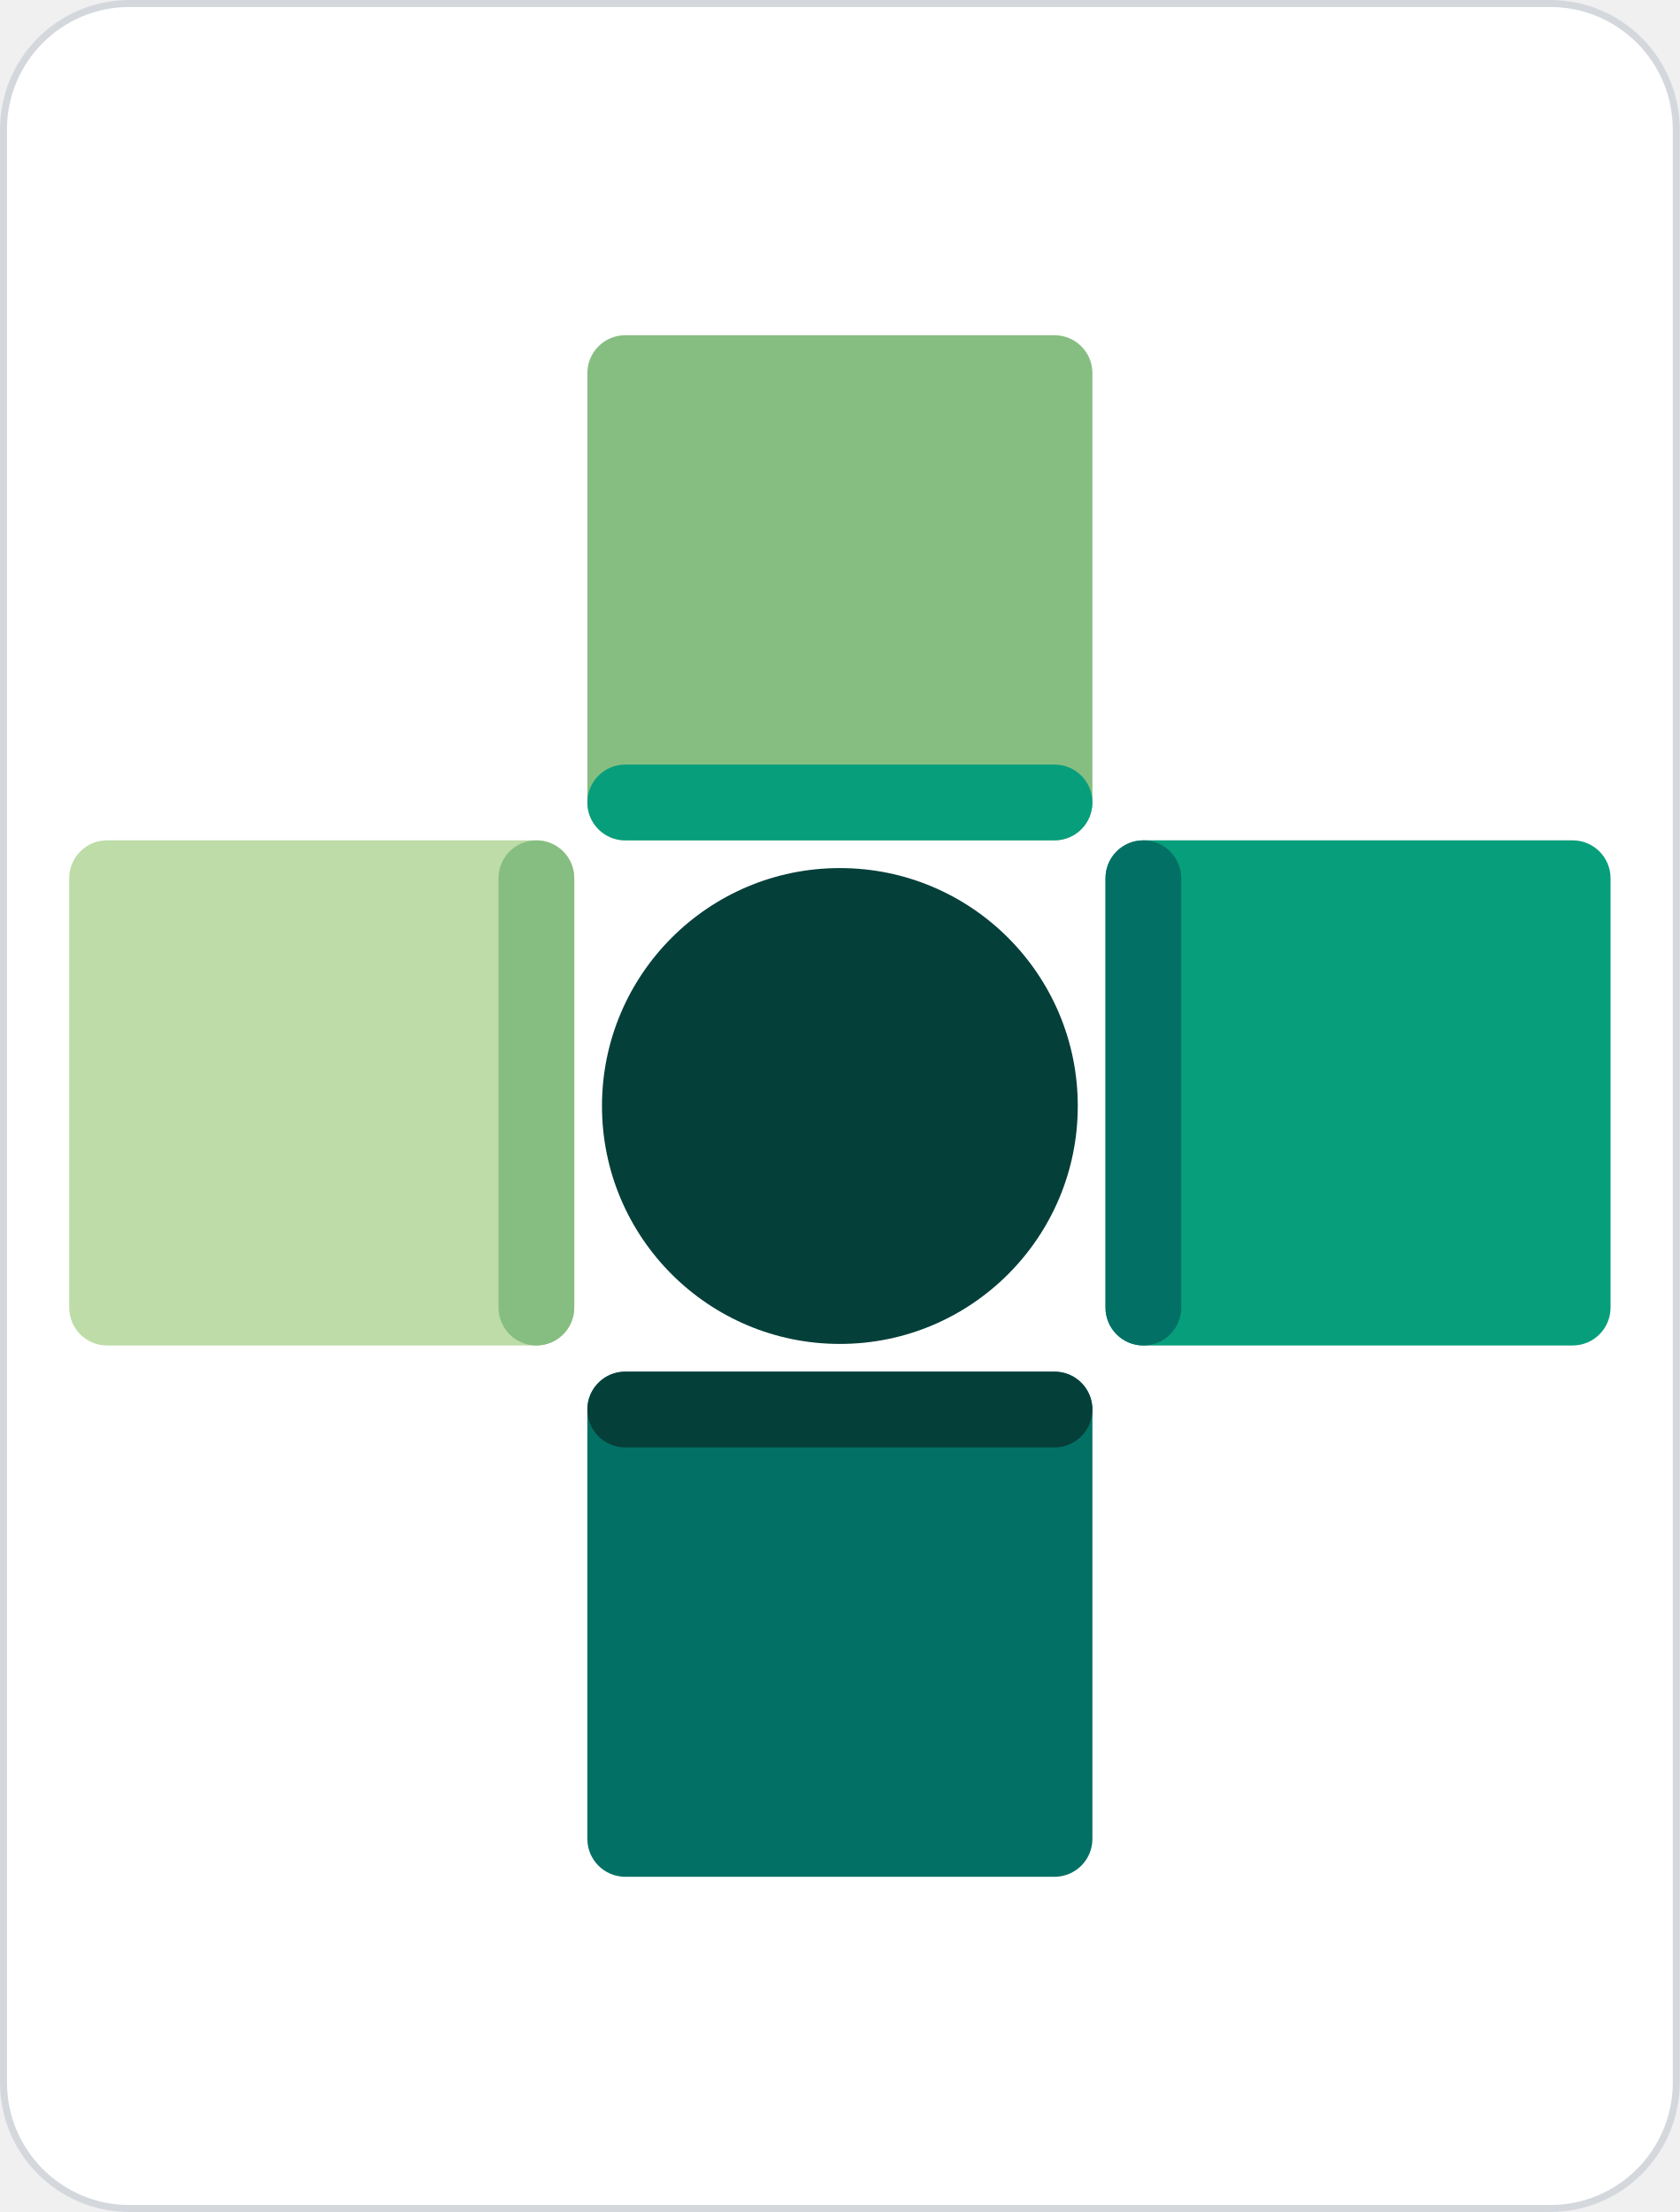
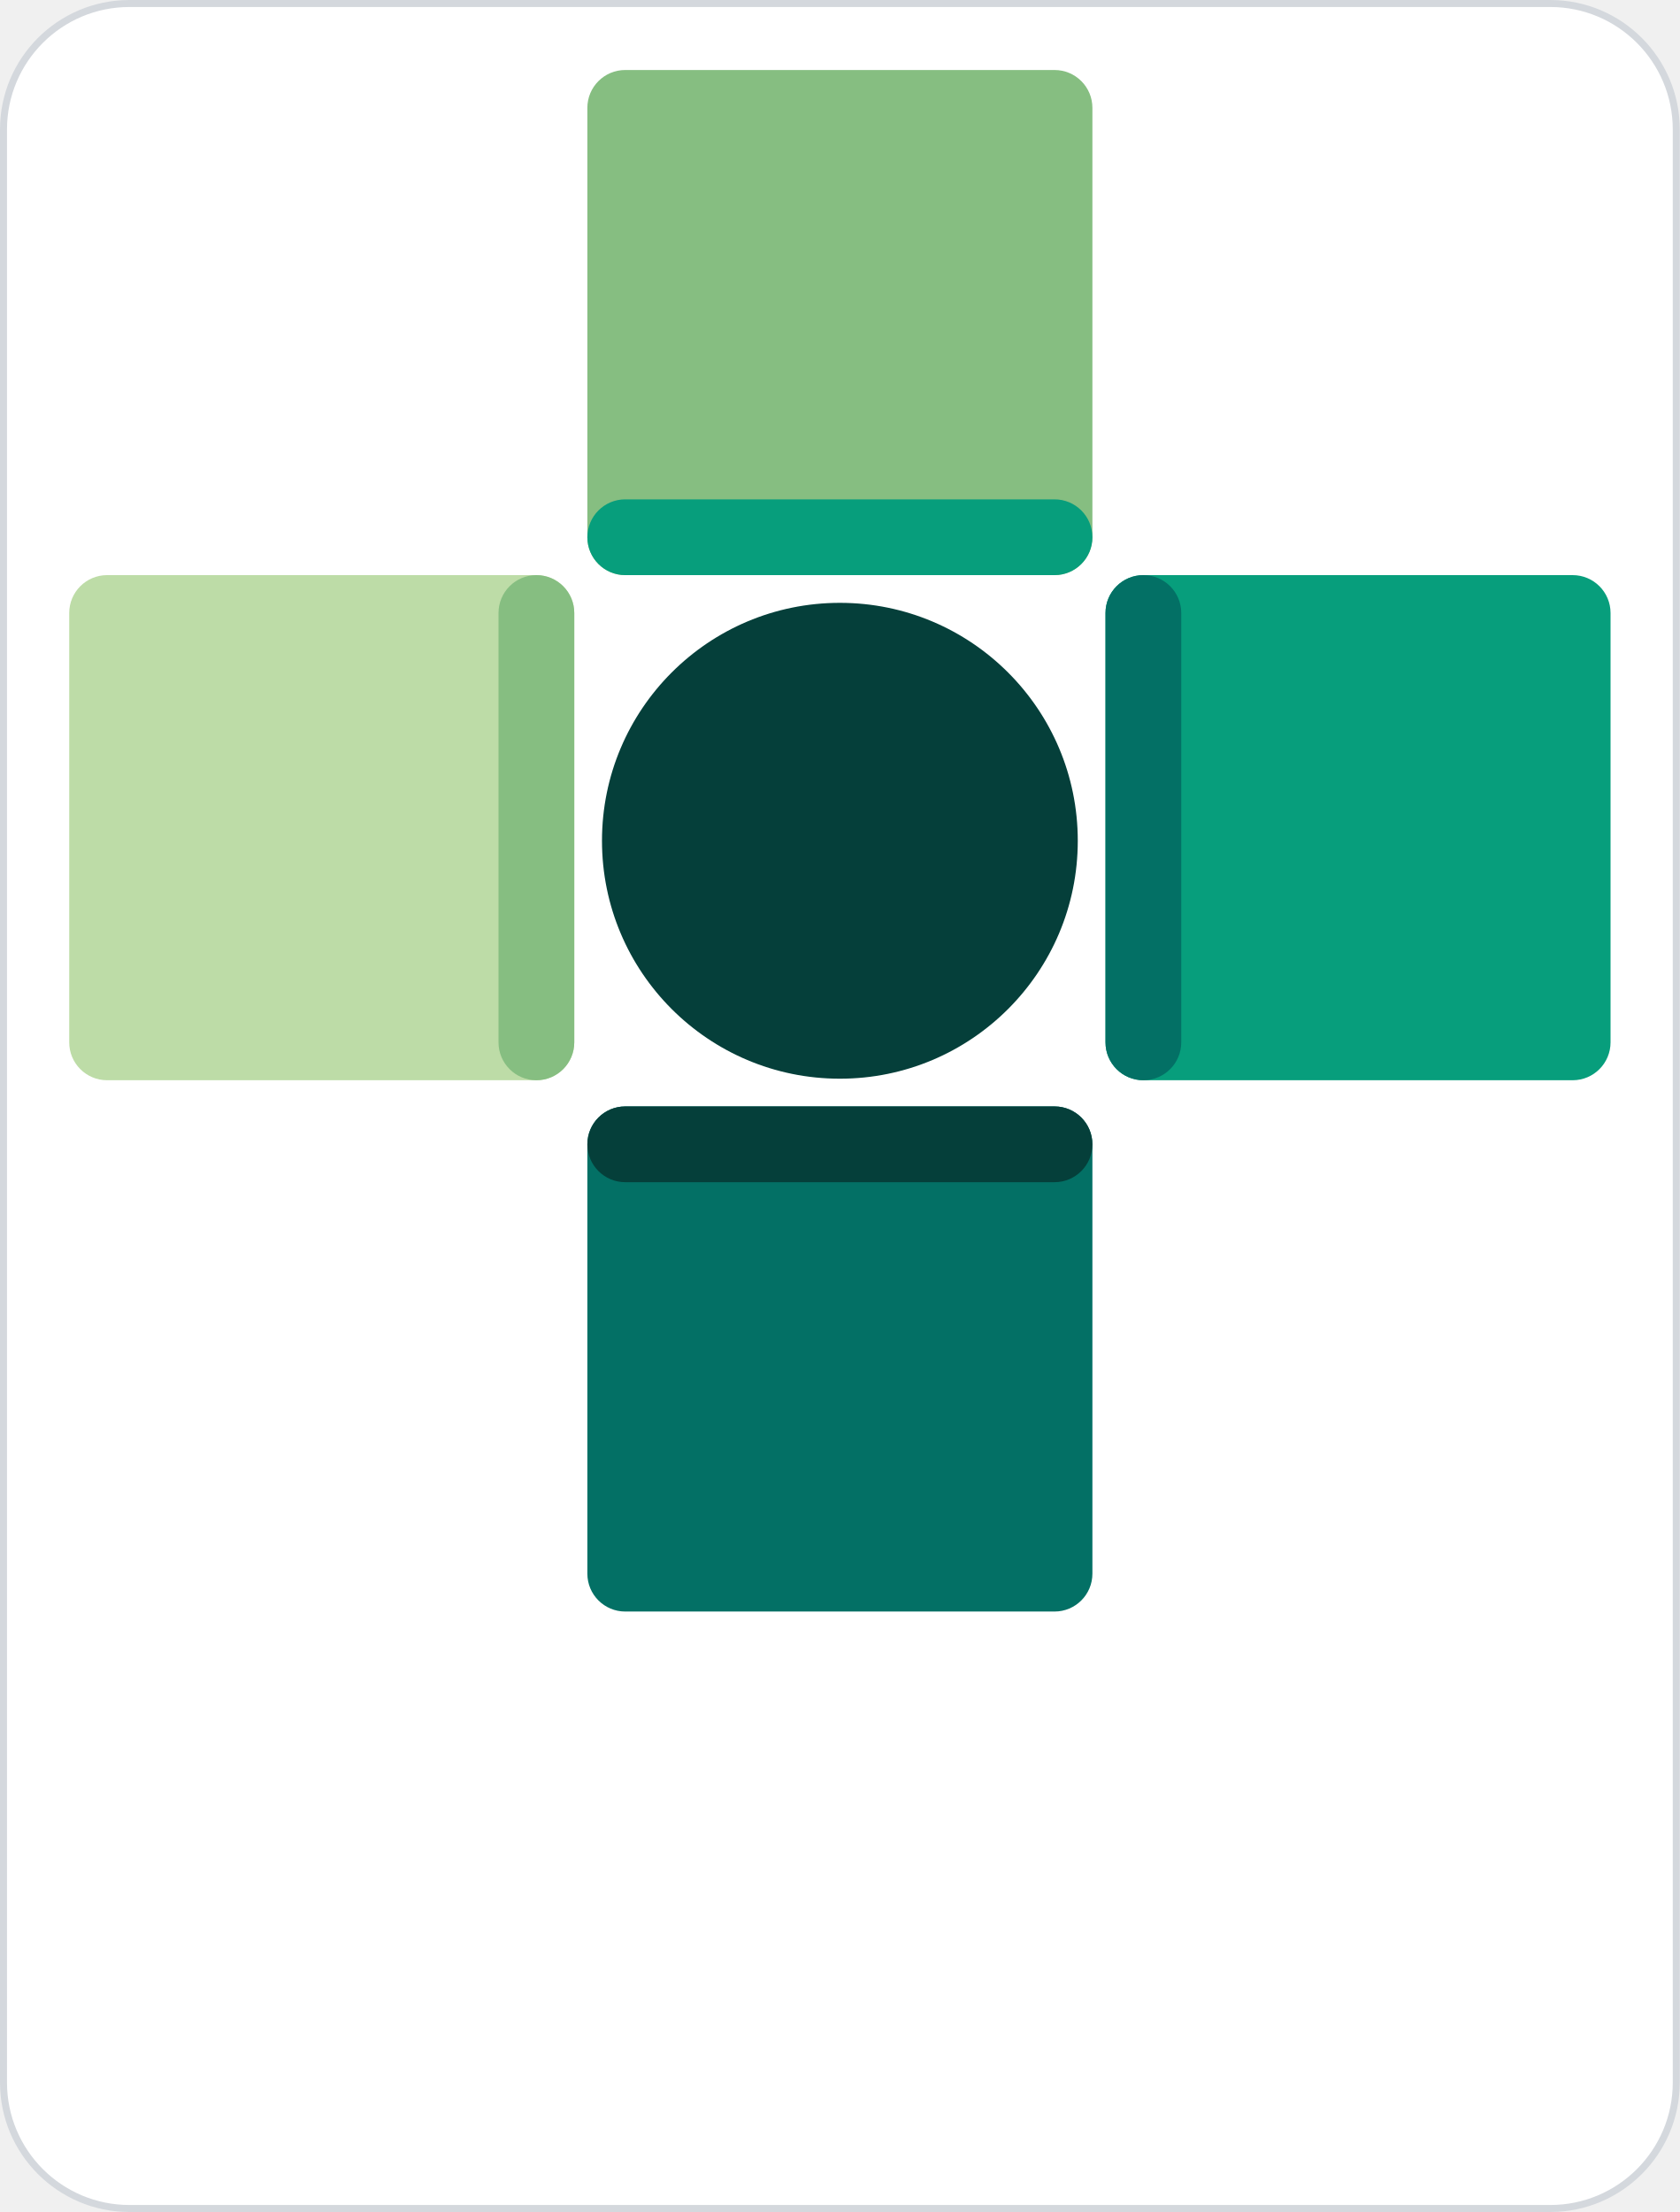
<svg xmlns="http://www.w3.org/2000/svg" width="240.0" height="316.0" viewBox="0 0 240.0 316.0">
  <defs>
</defs>
  <rect x="0.5" y="0.5" width="239.0" height="315.0" rx="18.0" ry="18.0" fill="#FFFFFF" stroke="#D4D8DD" stroke-width="1.0" />
-   <circle cx="120.0" cy="158.0" r="33.99" fill="#053F3A" />
-   <rect x="83.92" y="47.89" width="72.16" height="72.16" rx="5.412" ry="5.412" fill="#86BE81" />
-   <rect x="83.92" y="109.226" width="72.16" height="10.824" rx="5.412" ry="5.412" fill="#079E7C" />
-   <rect x="157.95" y="120.05" width="72.16" height="72.16" rx="5.412" ry="5.412" fill="#079E7C" />
-   <rect x="157.95" y="120.05" width="10.824" height="72.16" rx="5.412" ry="5.412" fill="#037065" />
-   <rect x="83.92" y="195.95" width="72.16" height="72.16" rx="5.412" ry="5.412" fill="#037065" />
-   <rect x="83.92" y="195.95" width="72.16" height="10.824" rx="5.412" ry="5.412" fill="#053F3A" />
-   <rect x="9.89" y="120.05" width="72.16" height="72.16" rx="5.412" ry="5.412" fill="#BDDCA7" />
-   <rect x="71.226" y="120.05" width="10.824" height="72.16" rx="5.412" ry="5.412" fill="#86BE81" />
+   <circle cx="120.0" cy="120.11" r="33.99" fill="#053F3A" />
+   <rect x="83.92" y="10.0" width="72.16" height="72.16" rx="5.412" ry="5.412" fill="#86BE81" />
+   <rect x="83.92" y="71.336" width="72.16" height="10.824" rx="5.412" ry="5.412" fill="#079E7C" />
+   <rect x="157.95" y="82.16" width="72.16" height="72.16" rx="5.412" ry="5.412" fill="#079E7C" />
+   <rect x="157.95" y="82.16" width="10.824" height="72.16" rx="5.412" ry="5.412" fill="#037065" />
+   <rect x="83.92" y="158.06" width="72.16" height="72.16" rx="5.412" ry="5.412" fill="#037065" />
+   <rect x="83.92" y="158.06" width="72.16" height="10.824" rx="5.412" ry="5.412" fill="#053F3A" />
+   <rect x="9.89" y="82.16" width="72.16" height="72.16" rx="5.412" ry="5.412" fill="#BDDCA7" />
+   <rect x="71.226" y="82.16" width="10.824" height="72.16" rx="5.412" ry="5.412" fill="#86BE81" />
</svg>
